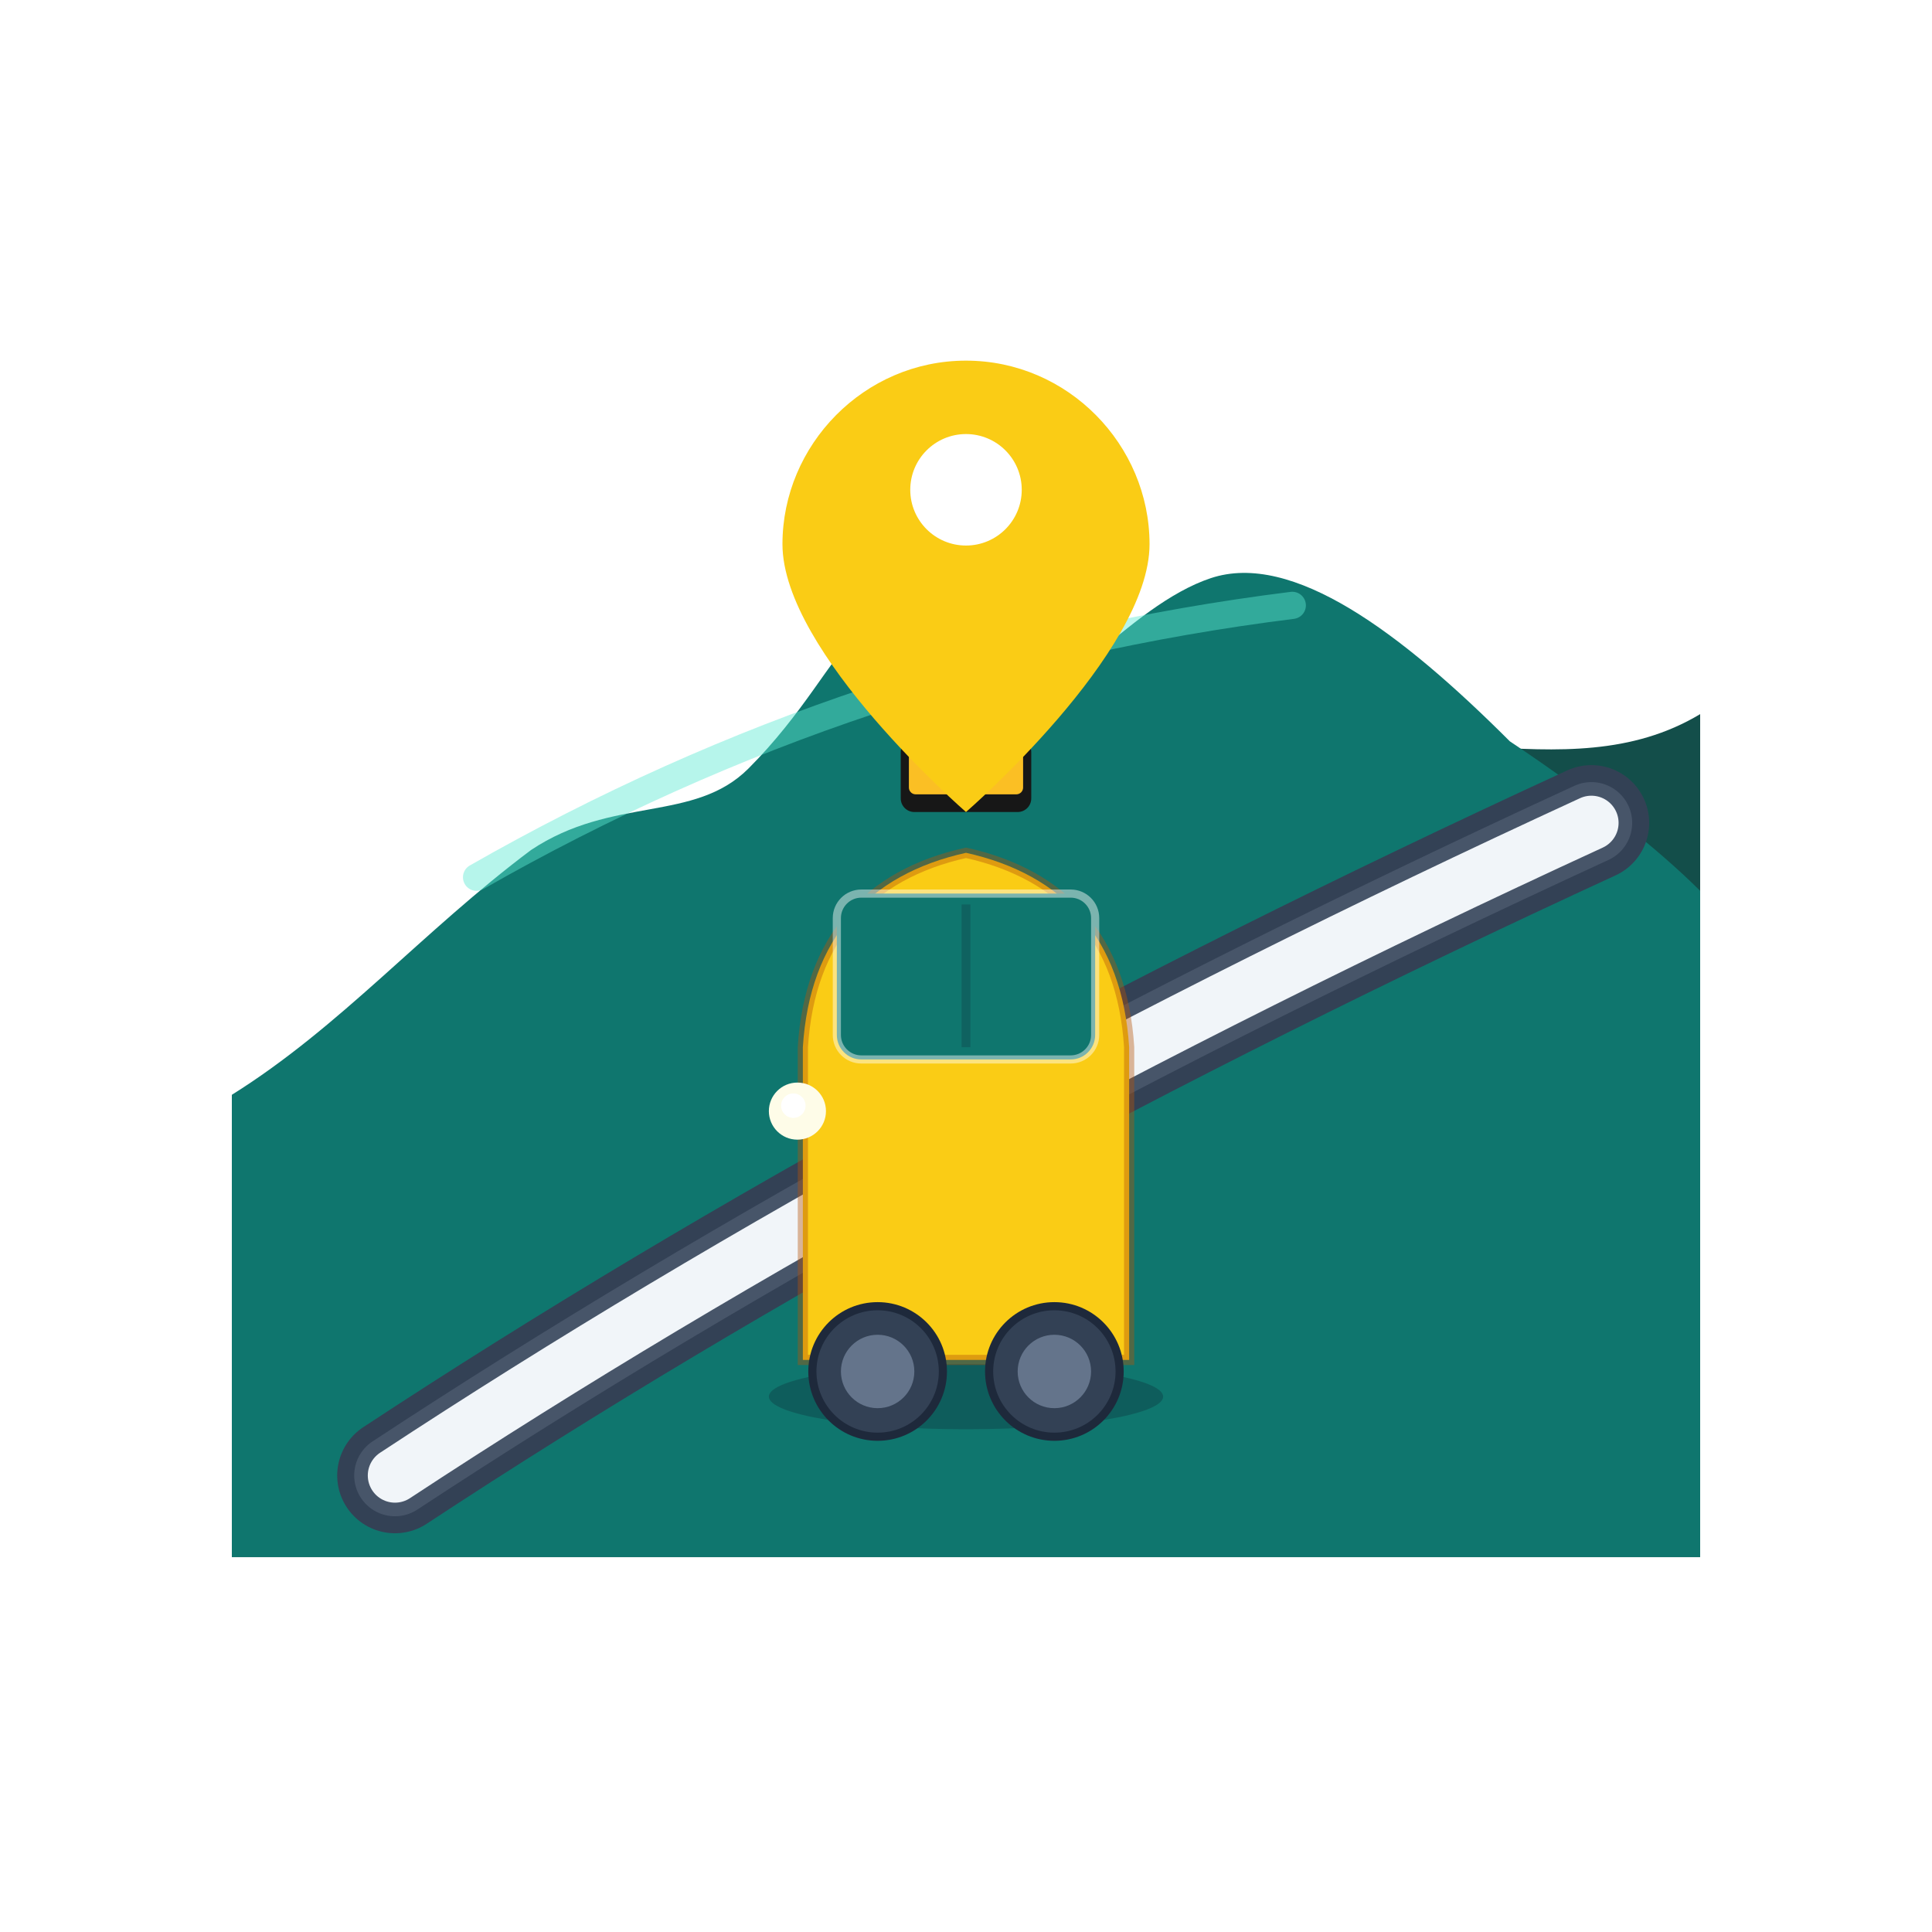
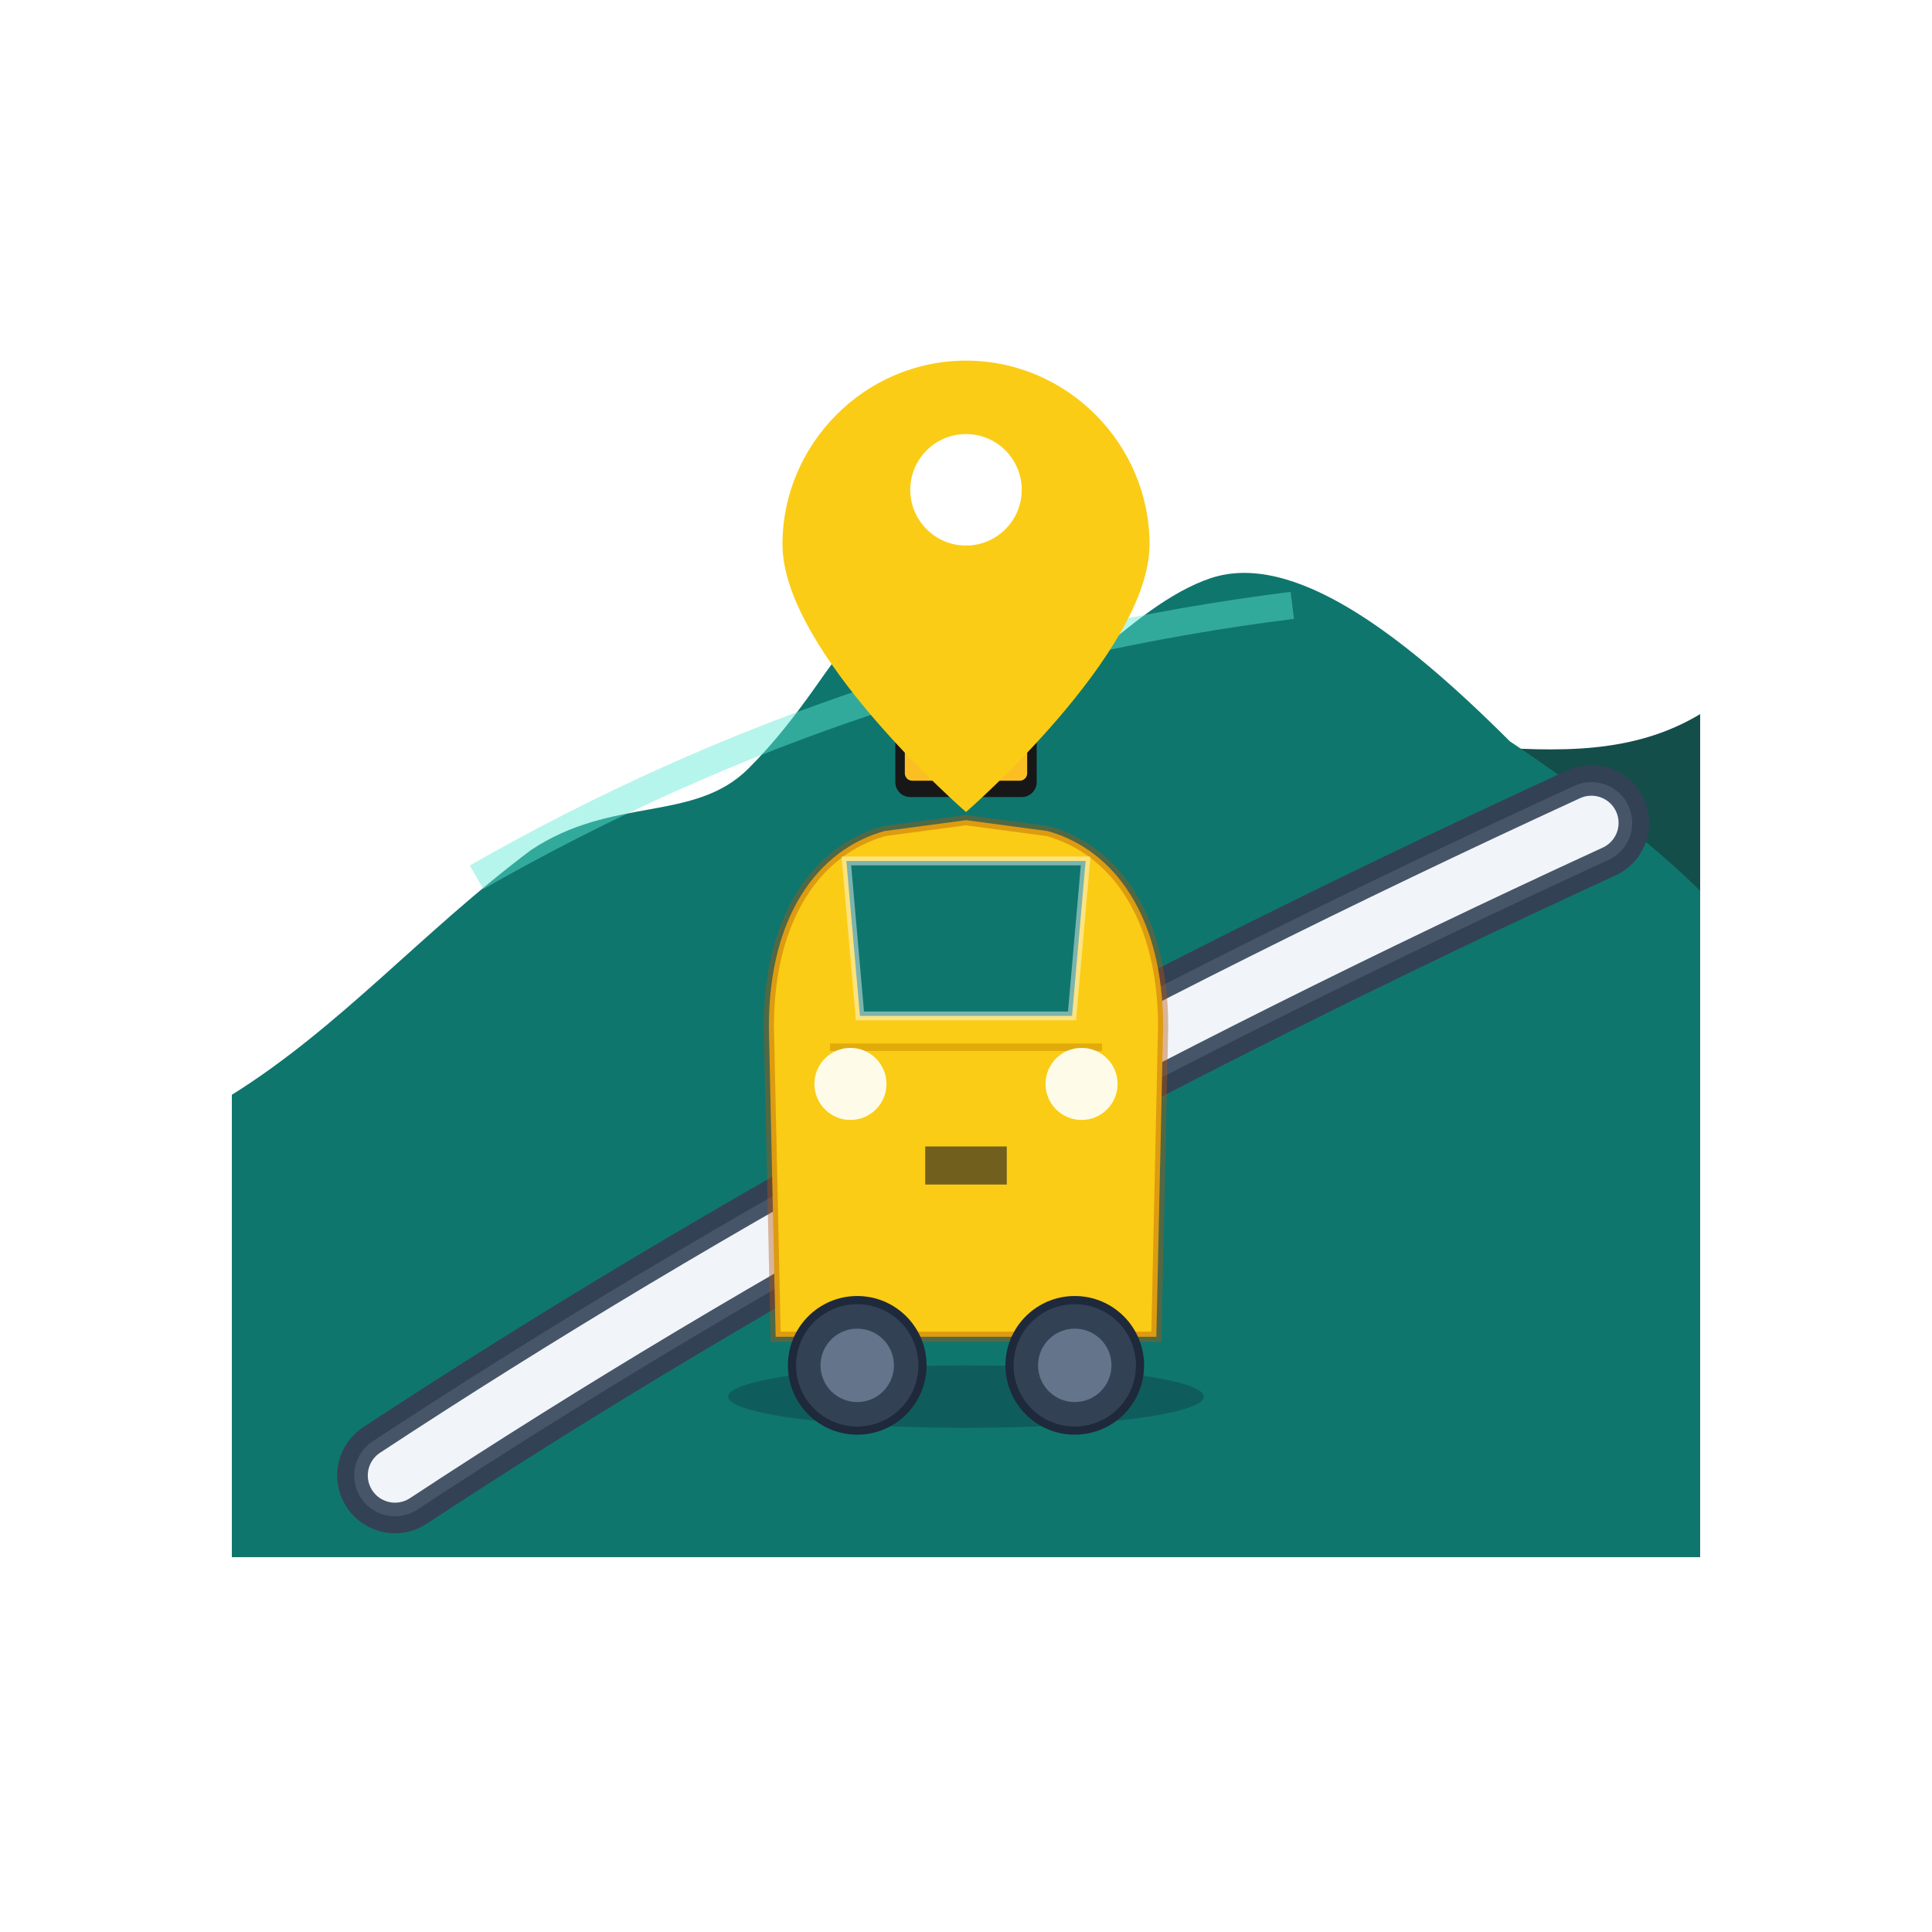
<svg xmlns="http://www.w3.org/2000/svg" width="512" height="512" viewBox="0 0 108 108">
  <rect width="108" height="108" fill="#FFFFFF" />
  <g transform="translate(0,-8)">
    <g transform="translate(54,54) scale(0.76) translate(-54,-54)">
      <path fill="#134E4A" d="M 0,78 C 14,68 26,66 38,61 C 50,55 62,57 74,50 C 86,45 98,52 108,46 L 108,108 L 0,108 Z" />
      <path fill="#CCFBF1" d="M 72,49 C 76,44 82,43 88,46 C 84,50 78,52 72,49 Z" />
      <path fill="#E0F2F1" d="M 28,60 C 32,56 38,55 42,58 C 38,62 32,63 28,60 Z" />
      <path fill="#0F766E" d="M 0,74 C 8,69 14,62 22,56 C 28,52 34,54 38,50 C 42,46 44,42 46,40 C 48,41 52,46 56,47 C 60,46 66,38 72,36 C 78,34 86,40 94,48 C 100,52 105,56 108,59 L 108,108 L 0,108 Z" />
-       <path fill="none" stroke="#5EEAD4" stroke-opacity="0.45" stroke-width="2" stroke-linecap="round" d="M 18,58 Q 46,42 78,38" />
+       <path fill="none" stroke="#5EEAD4" stroke-opacity="0.45" stroke-width="2" d="M 18,58 Q 46,42 78,38" />
      <path fill="none" stroke="#334155" stroke-width="8.5" stroke-linecap="round" d="M 12,102 Q 50,77 100,54" />
      <path fill="none" stroke="#475569" stroke-width="6" stroke-linecap="round" d="M 12,102 Q 50,77 100,54" />
      <path fill="none" stroke="#F1F5F9" stroke-width="4" stroke-linecap="round" d="M 12,102 Q 50,77 100,54" />
-       <ellipse cx="54" cy="96.2" rx="14.5" ry="2.4" fill="#0F172A" fill-opacity="0.26" />
-       <path fill="#FACC15" stroke="#B45309" stroke-opacity="0.4" stroke-width="0.75" d="M 42,93.5 L 66,93.5 L 66,70.5 C 65.5,62.5 61.2,57.8 54,56.2 C 46.8,57.8 42.5,62.5 42,70.5 Z" />
-       <rect x="49.2" y="47.8" width="9.6" height="5.4" rx="1" fill="#171717" />
-       <rect x="49.8" y="48.5" width="8.4" height="3.4" rx="0.5" fill="#FBBF24" />
-       <rect x="44.5" y="59.2" width="19" height="12.2" rx="1.8" fill="#0F766E" stroke="#FFFFFF" stroke-opacity="0.45" stroke-width="0.6" />
-       <line x1="54" y1="60" x2="54" y2="70.5" stroke="#0F172A" stroke-opacity="0.2" stroke-width="0.65" />
-       <circle cx="41.6" cy="75.2" r="2.1" fill="#FEFCE8" />
-       <circle cx="41.3" cy="74.8" r="0.9" fill="#FFFFFF" />
-       <circle cx="47.5" cy="94.35" r="5.1" fill="#1E293B" />
-       <circle cx="60.5" cy="94.35" r="5.1" fill="#1E293B" />
-       <circle cx="47.5" cy="94.35" r="4.5" fill="#334155" />
-       <circle cx="60.5" cy="94.35" r="4.5" fill="#334155" />
-       <circle cx="47.5" cy="94.35" r="2.7" fill="#64748B" />
-       <circle cx="60.5" cy="94.35" r="2.7" fill="#64748B" />
+       <ellipse cx="54" cy="96.2" rx="17.5" ry="2.3" fill="#0F172A" fill-opacity="0.26" />
+       <path fill="#FACC15" stroke="#B45309" stroke-opacity="0.4" stroke-width="0.75" d="M 40,91.8 L 68,91.8 L 68.5,69 C 68.5,61 65,56 60,54.6 L 54,53.8 L 48,54.6 C 43,56 39.5,61 39.5,69 Z" />
+       <rect x="48.8" y="46.5" width="10.4" height="5.6" rx="1.1" fill="#171717" />
+       <rect x="49.5" y="47.3" width="9" height="3.6" rx="0.55" fill="#FBBF24" />
+       <path fill="#0F766E" stroke="#FFFFFF" stroke-opacity="0.45" stroke-width="0.65" d="M 45.2,56.8 L 62.8,56.8 L 61.8,68.2 L 46.2,68.2 Z" />
+       <line x1="44" y1="70.5" x2="64" y2="70.5" stroke="#CA8A04" stroke-opacity="0.5" stroke-width="0.55" />
+       <rect x="51" y="77.8" width="6" height="2.8" fill="#292524" fill-opacity="0.65" />
+       <circle cx="45.5" cy="73.2" r="2.65" fill="#FEFCE8" />
+       <circle cx="62.5" cy="73.2" r="2.65" fill="#FEFCE8" />
+       <circle cx="46" cy="93.9" r="5.1" fill="#1E293B" />
+       <circle cx="62" cy="93.9" r="5.1" fill="#1E293B" />
+       <circle cx="46" cy="93.9" r="4.5" fill="#334155" />
+       <circle cx="62" cy="93.9" r="4.5" fill="#334155" />
+       <circle cx="46" cy="93.9" r="2.7" fill="#64748B" />
+       <circle cx="62" cy="93.9" r="2.7" fill="#64748B" />
      <path fill="#FACC15" d="M 54,20 C 46.5,20 40.5,26.2 40.5,33.5 C 40.5,41.5 54,53.2 54,53.2 C 54,53.2 67.5,41.5 67.5,33.5 C 67.5,26.2 61.5,20 54,20 Z" />
      <circle cx="54" cy="29.5" r="4.1" fill="#FFFFFF" />
    </g>
  </g>
</svg>
